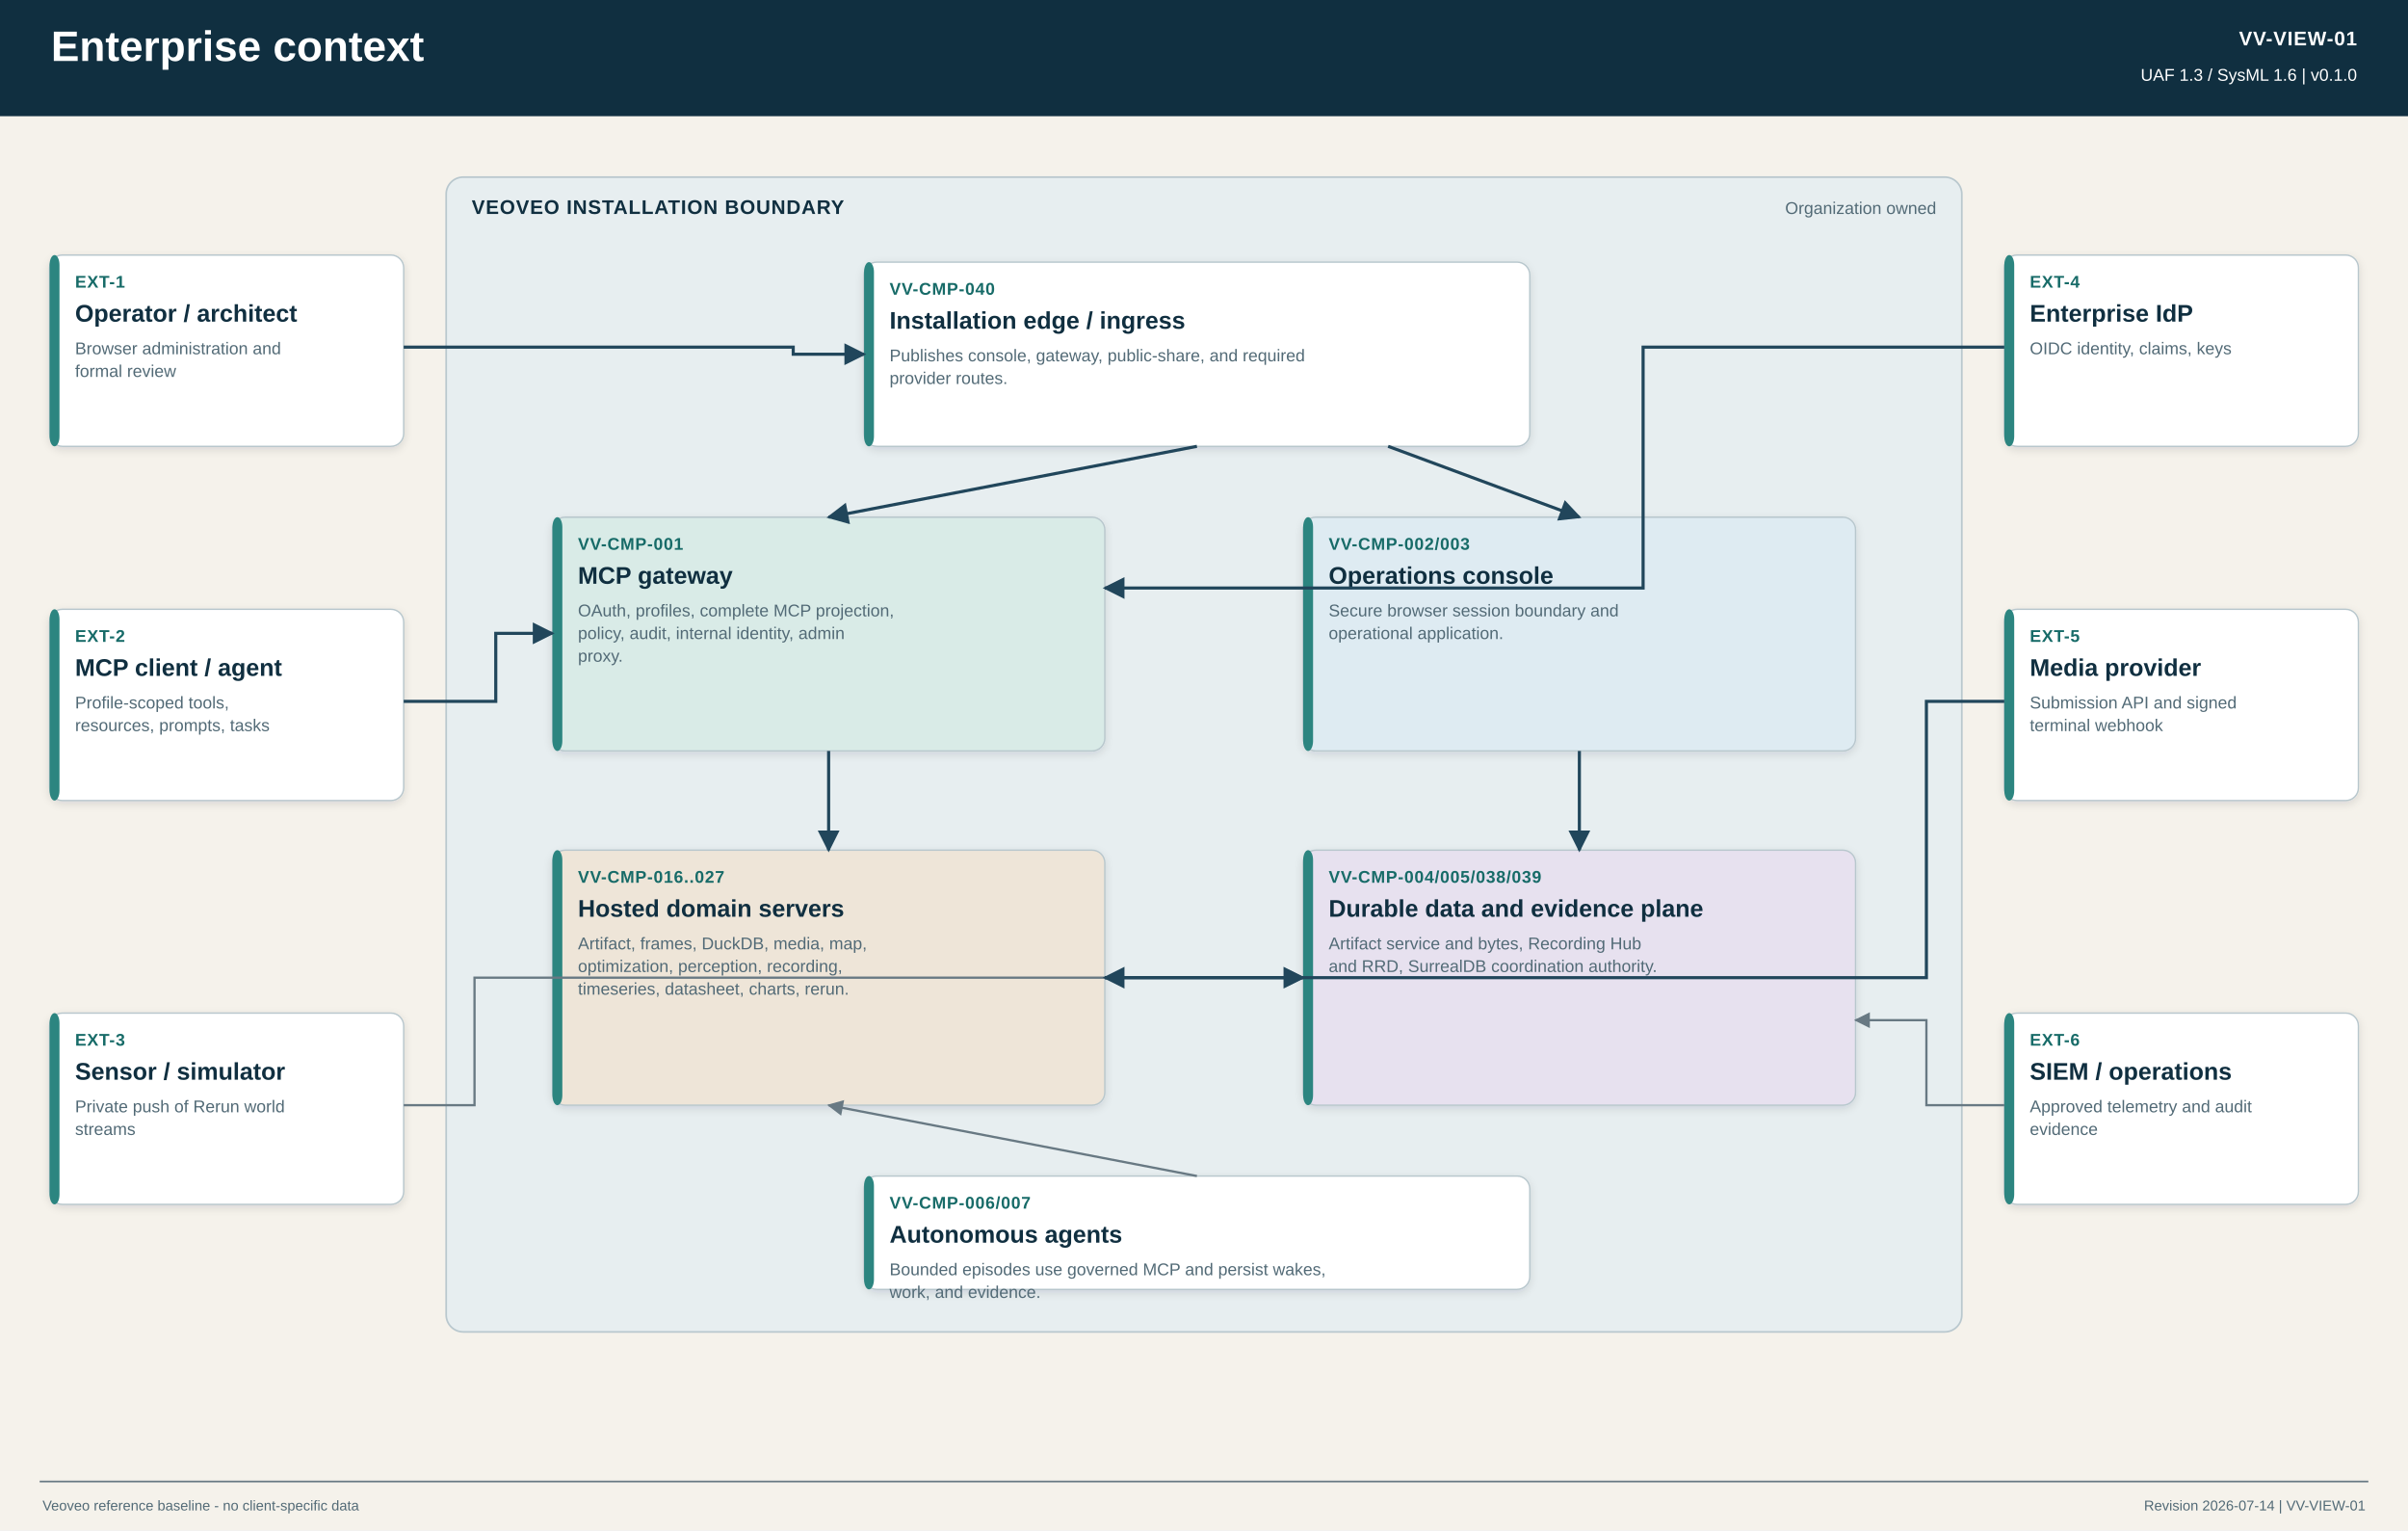
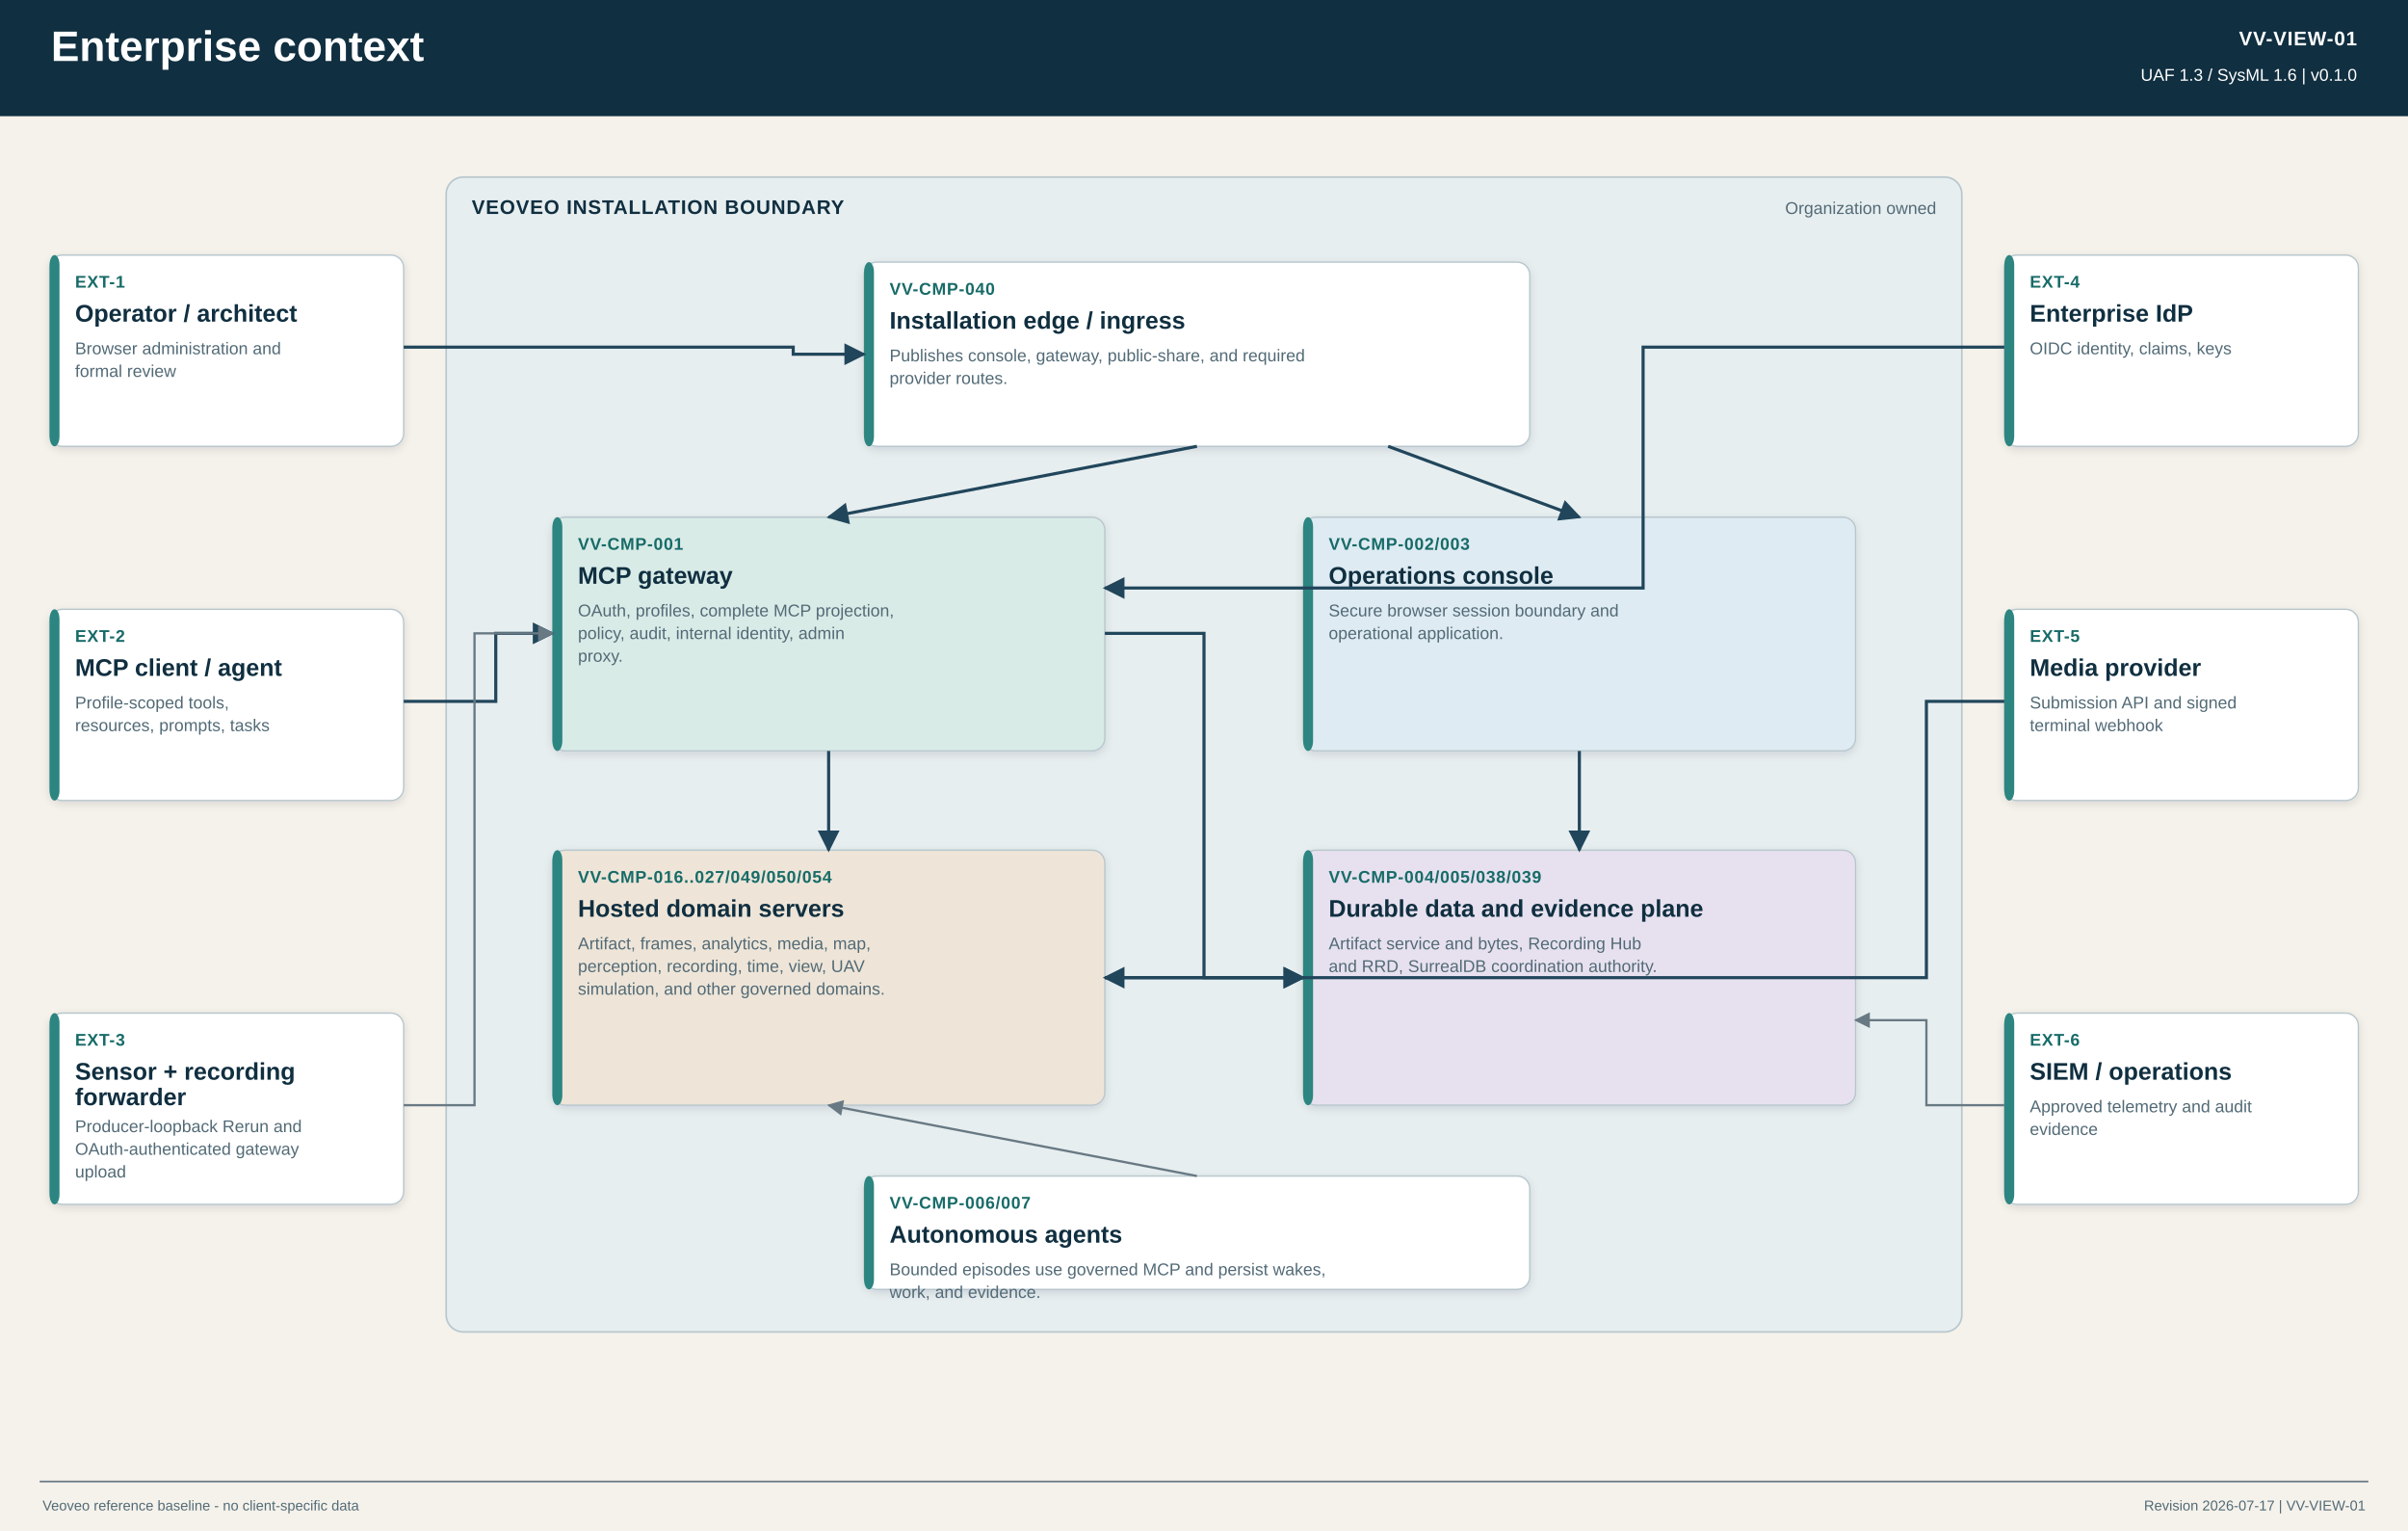
<svg xmlns="http://www.w3.org/2000/svg" viewBox="0 0 1700 1080" width="1700" height="1080" role="img" aria-labelledby="title desc">
  <defs>
    <marker id="arrow" viewBox="0 0 10 10" refX="9" refY="5" markerWidth="7" markerHeight="7" orient="auto-start-reverse">
      <path d="M 0 0 L 10 5 L 0 10 z" fill="#21465b" />
    </marker>
    <marker id="arrow-muted" viewBox="0 0 10 10" refX="9" refY="5" markerWidth="7" markerHeight="7" orient="auto-start-reverse">
      <path d="M 0 0 L 10 5 L 0 10 z" fill="#687983" />
    </marker>
    <filter id="shadow" x="-10%" y="-10%" width="120%" height="130%">
      <feDropShadow dx="0" dy="2" stdDeviation="3" flood-color="#0b2534" flood-opacity="0.12" />
    </filter>
  </defs>
  <style>
.title{font:700 30px Arial,Helvetica,sans-serif;fill:#102f40}.subtitle{font:400 15px Arial,Helvetica,sans-serif;fill:#4d626d}.label{font:700 14px Arial,Helvetica,sans-serif;fill:#102f40;letter-spacing:.04em}.node-title{font:700 17px Arial,Helvetica,sans-serif;fill:#102f40}.node-id{font:700 12px Arial,Helvetica,sans-serif;fill:#176b68;letter-spacing:.04em}.body{font:400 14px Arial,Helvetica,sans-serif;fill:#2d4653}.small{font:400 12px Arial,Helvetica,sans-serif;fill:#526a76}.tiny{font:400 10px Arial,Helvetica,sans-serif;fill:#526a76}.inverse{fill:#ffffff}.edge{stroke:#21465b;stroke-width:2.2;fill:none;marker-end:url(#arrow)}.edge-muted{stroke:#687983;stroke-width:1.6;fill:none;marker-end:url(#arrow-muted)}.edge-dash{stroke:#687983;stroke-width:1.5;stroke-dasharray:7 6;fill:none;marker-end:url(#arrow-muted)}
</style>
  <rect x="0" y="0" width="1700" height="1080" rx="0" fill="#f5f2eb" stroke="none" stroke-width="1" opacity="1" />
  <rect x="0" y="0" width="1700" height="82" rx="0" fill="#102f40" stroke="none" stroke-width="1" opacity="1" />
  <text x="36" y="43" class="title inverse" text-anchor="start">Enterprise context</text>
  <text x="1664" y="32" class="label inverse" text-anchor="end">VV-VIEW-01</text>
  <text x="1664" y="57" class="small inverse" text-anchor="end">UAF 1.3 / SysML 1.6 | v0.1.0</text>
  <rect x="315" y="125" width="1070" height="815" rx="12" fill="#e7eef0" stroke="#b9c8ce" stroke-width="1.2" opacity="1" />
  <text x="333" y="151" class="label" text-anchor="start">VEOVEO INSTALLATION BOUNDARY</text>
  <text x="1367" y="151" class="small" text-anchor="end">Organization owned</text>
  <rect x="610" y="185" width="470" height="130" rx="9" fill="#ffffff" stroke="#b8c7cd" stroke-width="1" opacity="1" filter="url(#shadow)" />
  <rect x="610" y="185" width="7" height="130" rx="7" fill="#2c8580" stroke="none" stroke-width="1" opacity="1" />
  <text x="628" y="208" class="node-id" text-anchor="start">VV-CMP-040</text>
  <text x="628" y="232" class="node-title" text-anchor="start">
    <tspan x="628" dy="0">Installation edge / ingress</tspan>
  </text>
  <text x="628" y="255" class="small" text-anchor="start">
    <tspan x="628" dy="0">Publishes console, gateway, public-share, and required</tspan>
    <tspan x="628" dy="16">provider routes.</tspan>
  </text>
  <rect x="390" y="365" width="390" height="165" rx="9" fill="#d9ebe7" stroke="#b8c7cd" stroke-width="1" opacity="1" filter="url(#shadow)" />
  <rect x="390" y="365" width="7" height="165" rx="7" fill="#2c8580" stroke="none" stroke-width="1" opacity="1" />
  <text x="408" y="388" class="node-id" text-anchor="start">VV-CMP-001</text>
  <text x="408" y="412" class="node-title" text-anchor="start">
    <tspan x="408" dy="0">MCP gateway</tspan>
  </text>
  <text x="408" y="435" class="small" text-anchor="start">
    <tspan x="408" dy="0">OAuth, profiles, complete MCP projection,</tspan>
    <tspan x="408" dy="16">policy, audit, internal identity, admin</tspan>
    <tspan x="408" dy="16">proxy.</tspan>
  </text>
  <rect x="920" y="365" width="390" height="165" rx="9" fill="#deebf2" stroke="#b8c7cd" stroke-width="1" opacity="1" filter="url(#shadow)" />
  <rect x="920" y="365" width="7" height="165" rx="7" fill="#2c8580" stroke="none" stroke-width="1" opacity="1" />
  <text x="938" y="388" class="node-id" text-anchor="start">VV-CMP-002/003</text>
  <text x="938" y="412" class="node-title" text-anchor="start">
    <tspan x="938" dy="0">Operations console</tspan>
  </text>
  <text x="938" y="435" class="small" text-anchor="start">
    <tspan x="938" dy="0">Secure browser session boundary and</tspan>
    <tspan x="938" dy="16">operational application.</tspan>
  </text>
  <rect x="390" y="600" width="390" height="180" rx="9" fill="#eee5d8" stroke="#b8c7cd" stroke-width="1" opacity="1" filter="url(#shadow)" />
  <rect x="390" y="600" width="7" height="180" rx="7" fill="#2c8580" stroke="none" stroke-width="1" opacity="1" />
-   <text x="408" y="623" class="node-id" text-anchor="start">VV-CMP-016..027</text>
+   <text x="408" y="623" class="node-id" text-anchor="start">VV-CMP-016..027/049/050/054</text>
  <text x="408" y="647" class="node-title" text-anchor="start">
    <tspan x="408" dy="0">Hosted domain servers</tspan>
  </text>
  <text x="408" y="670" class="small" text-anchor="start">
-     <tspan x="408" dy="0">Artifact, frames, DuckDB, media, map,</tspan>
-     <tspan x="408" dy="16">optimization, perception, recording,</tspan>
-     <tspan x="408" dy="16">timeseries, datasheet, charts, rerun.</tspan>
+     <tspan x="408" dy="0">Artifact, frames, analytics, media, map,</tspan>
+     <tspan x="408" dy="16">perception, recording, time, view, UAV</tspan>
+     <tspan x="408" dy="16">simulation, and other governed domains.</tspan>
  </text>
  <rect x="920" y="600" width="390" height="180" rx="9" fill="#e7e1ef" stroke="#b8c7cd" stroke-width="1" opacity="1" filter="url(#shadow)" />
  <rect x="920" y="600" width="7" height="180" rx="7" fill="#2c8580" stroke="none" stroke-width="1" opacity="1" />
  <text x="938" y="623" class="node-id" text-anchor="start">VV-CMP-004/005/038/039</text>
  <text x="938" y="647" class="node-title" text-anchor="start">
    <tspan x="938" dy="0">Durable data and evidence plane</tspan>
  </text>
  <text x="938" y="670" class="small" text-anchor="start">
    <tspan x="938" dy="0">Artifact service and bytes, Recording Hub</tspan>
    <tspan x="938" dy="16">and RRD, SurrealDB coordination authority.</tspan>
  </text>
  <rect x="610" y="830" width="470" height="80" rx="9" fill="#ffffff" stroke="#b8c7cd" stroke-width="1" opacity="1" filter="url(#shadow)" />
  <rect x="610" y="830" width="7" height="80" rx="7" fill="#2c8580" stroke="none" stroke-width="1" opacity="1" />
  <text x="628" y="853" class="node-id" text-anchor="start">VV-CMP-006/007</text>
  <text x="628" y="877" class="node-title" text-anchor="start">
    <tspan x="628" dy="0">Autonomous agents</tspan>
  </text>
  <text x="628" y="900" class="small" text-anchor="start">
    <tspan x="628" dy="0">Bounded episodes use governed MCP and persist wakes,</tspan>
    <tspan x="628" dy="16">work, and evidence.</tspan>
  </text>
  <rect x="35" y="180" width="250" height="135" rx="9" fill="#ffffff" stroke="#b8c7cd" stroke-width="1" opacity="1" filter="url(#shadow)" />
  <rect x="35" y="180" width="7" height="135" rx="7" fill="#2c8580" stroke="none" stroke-width="1" opacity="1" />
  <text x="53" y="203" class="node-id" text-anchor="start">EXT-1</text>
  <text x="53" y="227" class="node-title" text-anchor="start">
    <tspan x="53" dy="0">Operator / architect</tspan>
  </text>
  <text x="53" y="250" class="small" text-anchor="start">
    <tspan x="53" dy="0">Browser administration and</tspan>
    <tspan x="53" dy="16">formal review</tspan>
  </text>
  <rect x="35" y="430" width="250" height="135" rx="9" fill="#ffffff" stroke="#b8c7cd" stroke-width="1" opacity="1" filter="url(#shadow)" />
  <rect x="35" y="430" width="7" height="135" rx="7" fill="#2c8580" stroke="none" stroke-width="1" opacity="1" />
  <text x="53" y="453" class="node-id" text-anchor="start">EXT-2</text>
  <text x="53" y="477" class="node-title" text-anchor="start">
    <tspan x="53" dy="0">MCP client / agent</tspan>
  </text>
  <text x="53" y="500" class="small" text-anchor="start">
    <tspan x="53" dy="0">Profile-scoped tools,</tspan>
    <tspan x="53" dy="16">resources, prompts, tasks</tspan>
  </text>
  <rect x="35" y="715" width="250" height="135" rx="9" fill="#ffffff" stroke="#b8c7cd" stroke-width="1" opacity="1" filter="url(#shadow)" />
  <rect x="35" y="715" width="7" height="135" rx="7" fill="#2c8580" stroke="none" stroke-width="1" opacity="1" />
  <text x="53" y="738" class="node-id" text-anchor="start">EXT-3</text>
  <text x="53" y="762" class="node-title" text-anchor="start">
-     <tspan x="53" dy="0">Sensor / simulator</tspan>
+     <tspan x="53" dy="0">Sensor + recording</tspan>
+     <tspan x="53" dy="18">forwarder</tspan>
  </text>
-   <text x="53" y="785" class="small" text-anchor="start">
-     <tspan x="53" dy="0">Private push of Rerun world</tspan>
-     <tspan x="53" dy="16">streams</tspan>
+   <text x="53" y="799" class="small" text-anchor="start">
+     <tspan x="53" dy="0">Producer-loopback Rerun and</tspan>
+     <tspan x="53" dy="16">OAuth-authenticated gateway</tspan>
+     <tspan x="53" dy="16">upload</tspan>
  </text>
  <rect x="1415" y="180" width="250" height="135" rx="9" fill="#ffffff" stroke="#b8c7cd" stroke-width="1" opacity="1" filter="url(#shadow)" />
  <rect x="1415" y="180" width="7" height="135" rx="7" fill="#2c8580" stroke="none" stroke-width="1" opacity="1" />
  <text x="1433" y="203" class="node-id" text-anchor="start">EXT-4</text>
  <text x="1433" y="227" class="node-title" text-anchor="start">
    <tspan x="1433" dy="0">Enterprise IdP</tspan>
  </text>
  <text x="1433" y="250" class="small" text-anchor="start">
    <tspan x="1433" dy="0">OIDC identity, claims, keys</tspan>
  </text>
  <rect x="1415" y="430" width="250" height="135" rx="9" fill="#ffffff" stroke="#b8c7cd" stroke-width="1" opacity="1" filter="url(#shadow)" />
  <rect x="1415" y="430" width="7" height="135" rx="7" fill="#2c8580" stroke="none" stroke-width="1" opacity="1" />
  <text x="1433" y="453" class="node-id" text-anchor="start">EXT-5</text>
  <text x="1433" y="477" class="node-title" text-anchor="start">
    <tspan x="1433" dy="0">Media provider</tspan>
  </text>
  <text x="1433" y="500" class="small" text-anchor="start">
    <tspan x="1433" dy="0">Submission API and signed</tspan>
    <tspan x="1433" dy="16">terminal webhook</tspan>
  </text>
  <rect x="1415" y="715" width="250" height="135" rx="9" fill="#ffffff" stroke="#b8c7cd" stroke-width="1" opacity="1" filter="url(#shadow)" />
  <rect x="1415" y="715" width="7" height="135" rx="7" fill="#2c8580" stroke="none" stroke-width="1" opacity="1" />
  <text x="1433" y="738" class="node-id" text-anchor="start">EXT-6</text>
  <text x="1433" y="762" class="node-title" text-anchor="start">
    <tspan x="1433" dy="0">SIEM / operations</tspan>
  </text>
  <text x="1433" y="785" class="small" text-anchor="start">
    <tspan x="1433" dy="0">Approved telemetry and audit</tspan>
    <tspan x="1433" dy="16">evidence</tspan>
  </text>
  <path d="M 285 245 L 560 245 L 560 250 L 610 250" class="edge" />
  <path d="M 285 495 L 350 495 L 350 447 L 390 447" class="edge" />
-   <path d="M 285 780 L 335 780 L 335 690 L 920 690" class="edge-muted" />
+   <path d="M 285 780 L 335 780 L 335 447 L 390 447" class="edge-muted" />
  <path d="M 1415 245 L 1160 245 L 1160 415 L 780 415" class="edge" />
  <path d="M 1415 495 L 1360 495 L 1360 690 L 780 690" class="edge" />
  <path d="M 1415 780 L 1360 780 L 1360 720 L 1310 720" class="edge-muted" />
  <path d="M 845 315 L 585 365" class="edge" />
  <path d="M 980 315 L 1115 365" class="edge" />
  <path d="M 585 530 L 585 600" class="edge" />
  <path d="M 1115 530 L 1115 600" class="edge" />
  <path d="M 780 690 L 920 690" class="edge" />
+   <path d="M 780 447 L 850 447 L 850 690 L 920 690" class="edge" />
  <path d="M 845 830 L 585 780" class="edge-muted" />
  <rect x="28" y="1045" width="1644" height="1.2" rx="0" fill="#687983" stroke="none" stroke-width="1" opacity="1" />
  <text x="30" y="1066" class="tiny" text-anchor="start">Veoveo reference baseline - no client-specific data</text>
-   <text x="1670" y="1066" class="tiny" text-anchor="end">Revision 2026-07-14 | VV-VIEW-01</text>
+   <text x="1670" y="1066" class="tiny" text-anchor="end">Revision 2026-07-17 | VV-VIEW-01</text>
</svg>
